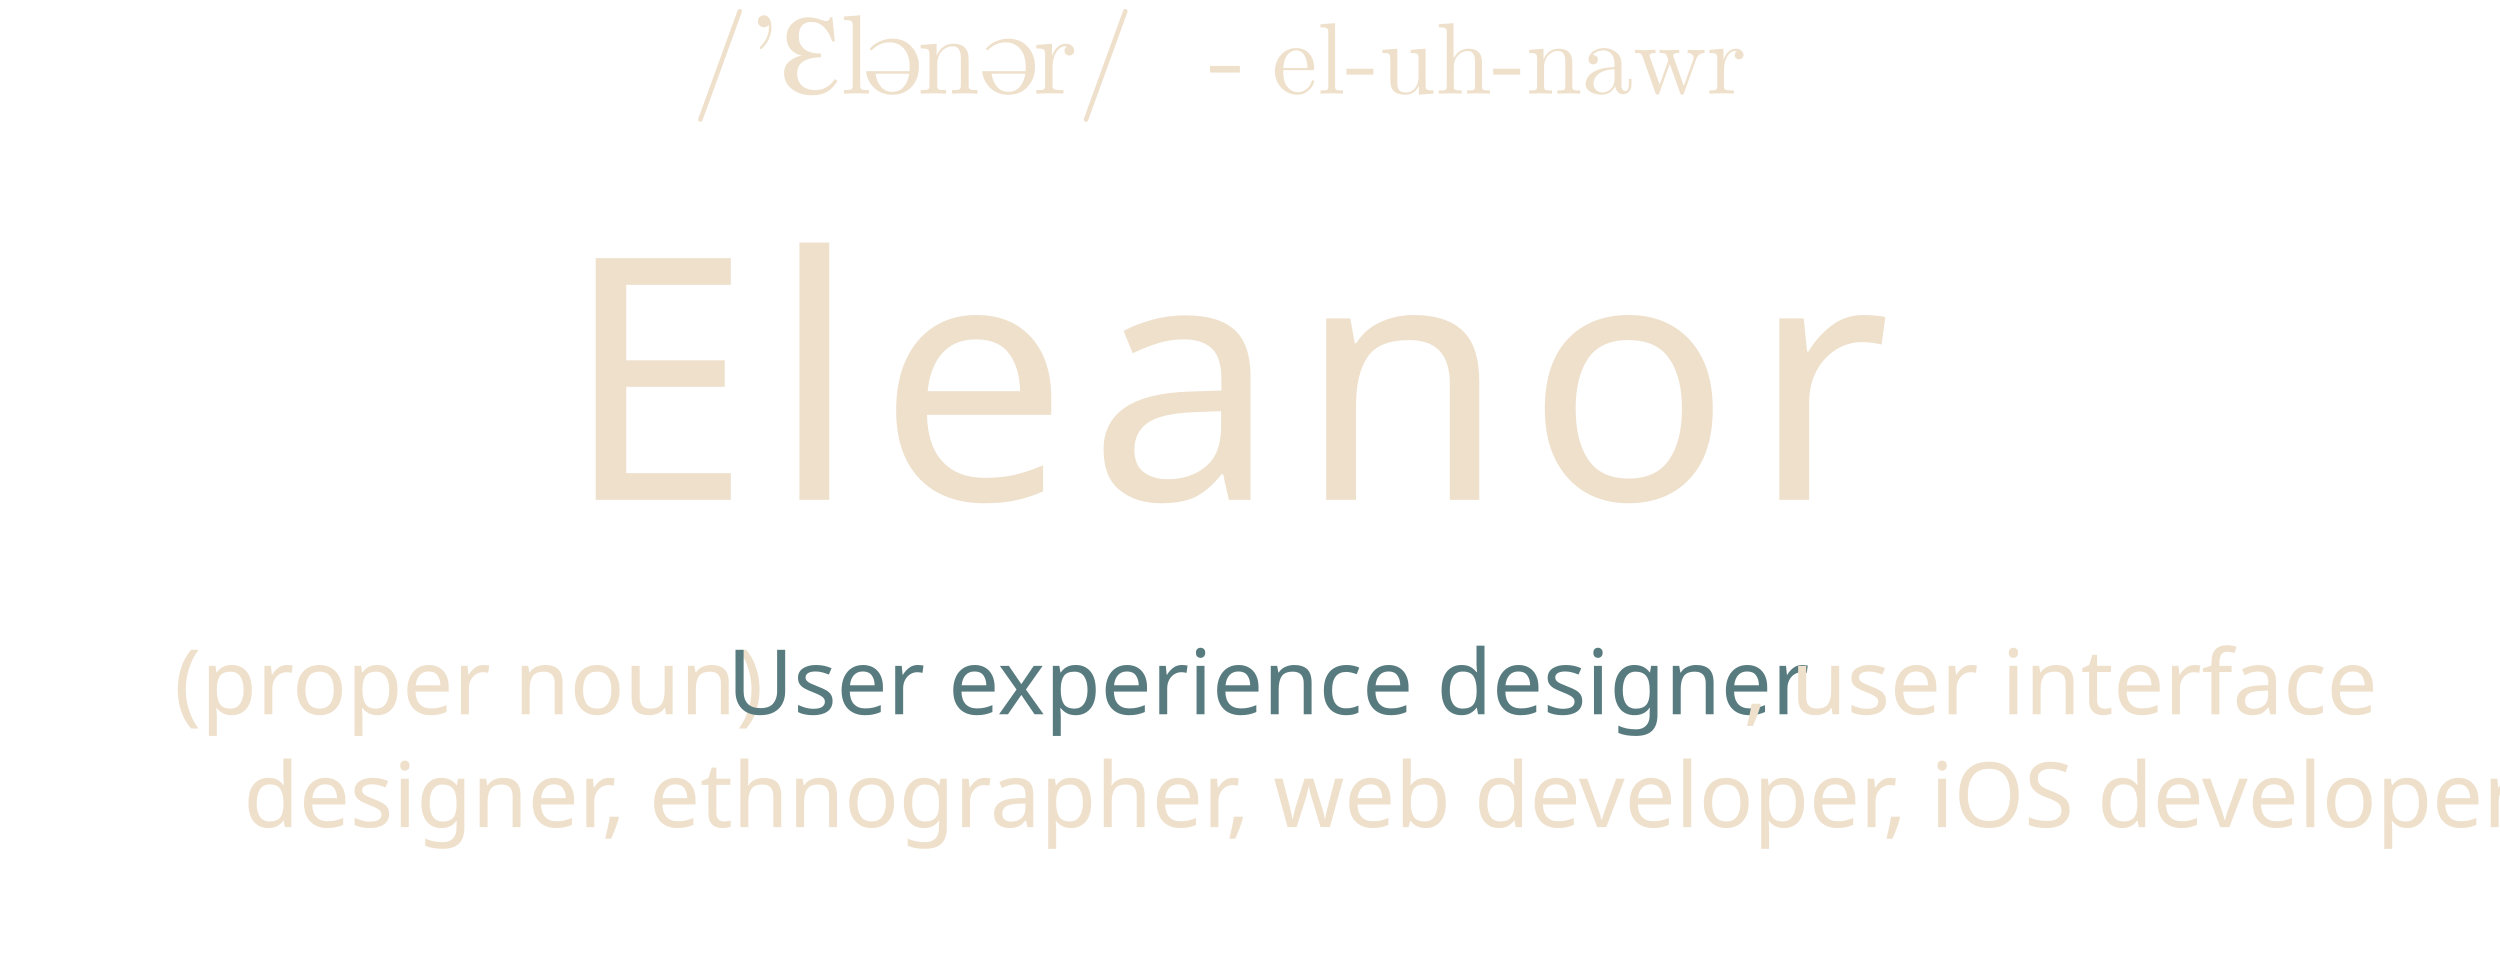
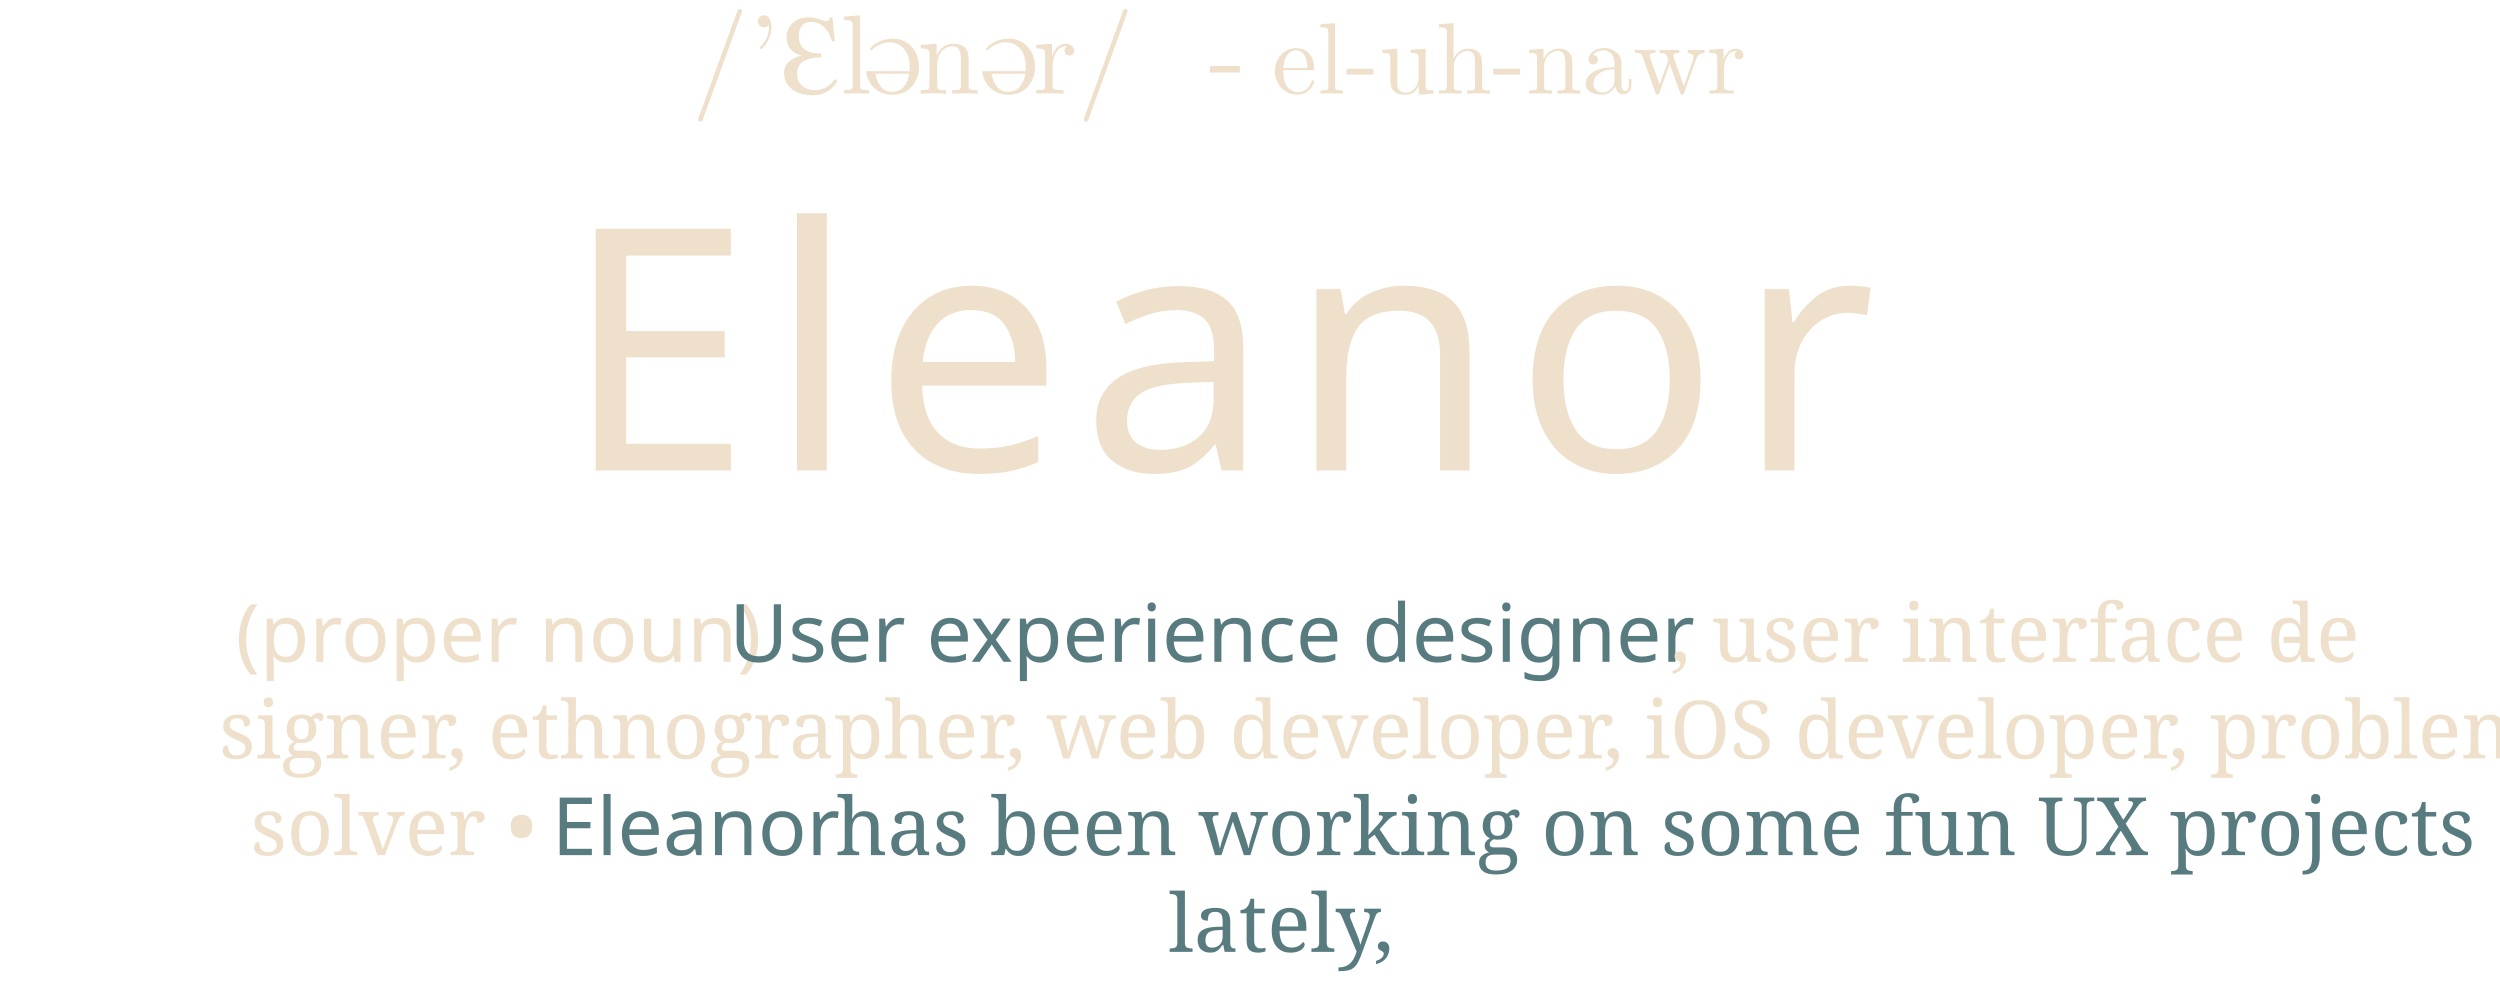
- <svg xmlns="http://www.w3.org/2000/svg" version="1.1" id="Layer_1" x="0px" y="0px" width="1024px" height="400px" viewBox="0 0 1024 400" enable-background="new 0 0 1024 400" xml:space="preserve">
+ <svg xmlns="http://www.w3.org/2000/svg" version="1.1" id="Layer_1" x="0px" y="0px" width="1024px" height="405px" viewBox="0 0 1024 405" enable-background="new 0 0 1024 405" xml:space="preserve">
  <text transform="matrix(1 0 0 1 283.3564 38.3379)" fill="#EEE0CB" font-family="'CambriaMath'" font-size="46.224">/’Ɛl</text>
  <text transform="matrix(1 0 0 1 353.8887 38.3379)" fill="#EEE0CB" font-family="'CambriaMath'" font-size="33.281">Ə</text>
  <text transform="matrix(1 0 0 1 375.6313 38.3379)" fill="#EEE0CB" font-family="'CambriaMath'" font-size="46.224">n</text>
  <text transform="matrix(1 0 0 1 401.4297 38.3379)" fill="#EEE0CB" font-family="'CambriaMath'" font-size="33.281">Ə</text>
  <text transform="matrix(1 0 0 1 423.1724 38.3379)" fill="#EEE0CB" font-family="'CambriaMath'" font-size="46.224">r/  -  </text>
  <text transform="matrix(1 0 0 1 521.0146 38.3379)" fill="#EEE0CB" font-family="'CambriaMath'" font-size="41.601">el-uh-nawr  </text>
-   <text transform="matrix(1 0 0 1 230.5596 204.7432)" fill="#EEE0CB" font-family="'Cambria-Bold'" font-size="138.671" letter-spacing="8">Eleanor</text>
+   <text transform="matrix(1 0 0 1 230.5596 192.7432)" fill="#EEE0CB" font-family="'Cambria-Bold'" font-size="138.671" letter-spacing="7">Eleanor</text>
  <text transform="matrix(1 0 0 1 506.5762 246.3447)" fill="#EEE0CB" font-family="'Cambria-Bold'" font-size="34.668"> </text>
-   <text transform="matrix(1 0 0 1 71.3315 292.5684)" fill="#EEE0CB" font-family="'Cambria-Italic'" font-size="36.979">(proper noun) </text>
-   <text transform="matrix(1 0 0 1 297.9355 292.5684)" fill="#587B7F" font-family="'Cambria-BoldItalic'" font-size="36.979">User experience designer</text>
-   <text transform="matrix(1 0 0 1 714.0762 292.5684)" fill="#EEE0CB" font-family="'Cambria-Italic'" font-size="36.979">, user interface </text>
-   <text transform="matrix(1 0 0 1 99.7334 338.792)" fill="#EEE0CB" font-family="'Cambria-Italic'" font-size="36.979">designer, ethnographer, web developer, iOS developer</text>
+   <rect x="59.515" y="248" fill="none" width="923" height="157" />
+   <text transform="matrix(1 0 0 1 96.5425 271.0742)">
+     <tspan x="0" y="0" fill="#EEE0CB" font-family="'Cambria-Italic'" font-size="33">(proper noun)</tspan>
+     <tspan x="194.955" y="0" fill="#EEE0CB" font-family="'Cambria'" font-size="33"> </tspan>
+     <tspan x="202.222" y="0" fill="#587B7F" font-family="'Cambria-Bold'" font-size="33">User experience designer</tspan>
+     <tspan x="587.621" y="0" fill="#EEE0CB" font-family="'Cambria'" font-size="33">, user interface de</tspan>
+     <tspan x="837.994" y="0" fill="#EEE0CB" font-family="'Cambria'" font-size="33">-</tspan>
+     <tspan x="-6.816" y="39.6" fill="#EEE0CB" font-family="'Cambria'" font-size="33">signer, ethnographer, web developer, iOS developer, problem </tspan>
+     <tspan x="6.05" y="79.2" fill="#EEE0CB" font-family="'Cambria'" font-size="33">solver • </tspan>
+     <tspan x="122.243" y="79.2" font-family="'Cambria'" font-size="33"> </tspan>
+     <tspan x="129.51" y="79.2" fill="#587B7F" font-family="'Cambria-Italic'" font-size="33">Eleanor</tspan>
+     <tspan x="237.325" y="79.2" fill="#587B7F" font-family="'Cambria'" font-size="33"> has been working on some fun UX projects </tspan>
+     <tspan x="382.126" y="118.8" fill="#587B7F" font-family="'Cambria'" font-size="33">lately, </tspan>
+   </text>
</svg>
